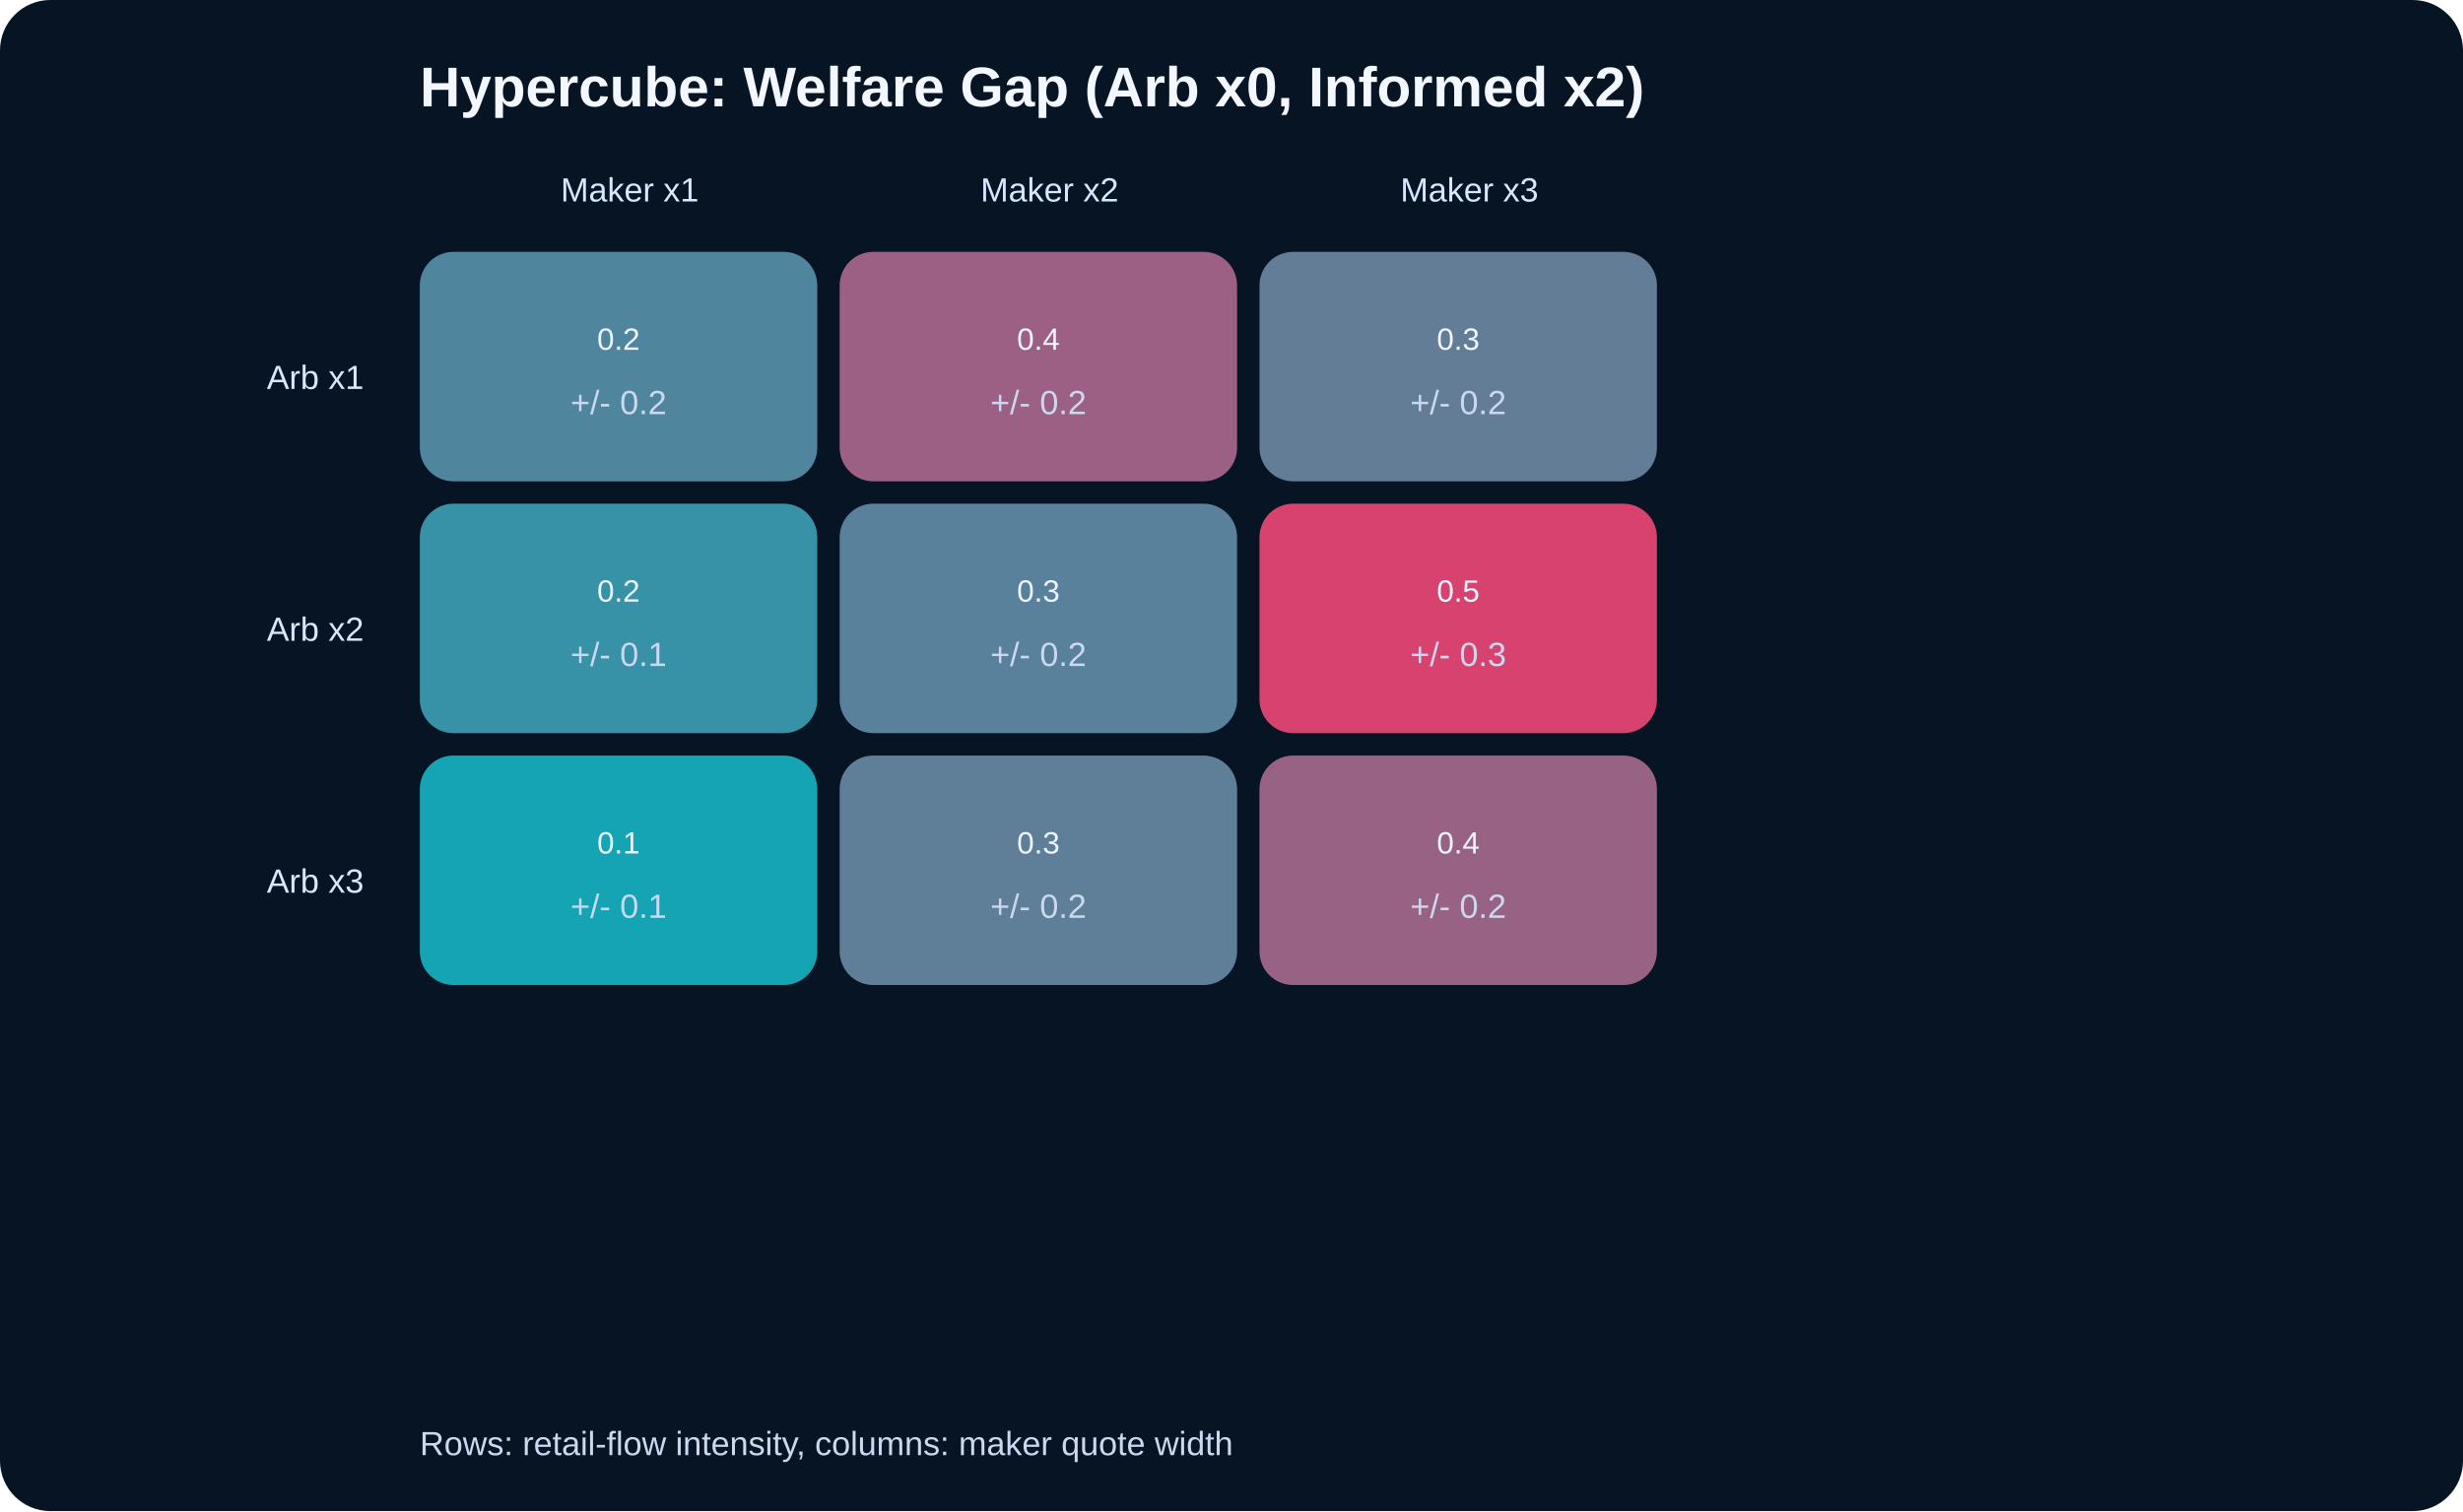
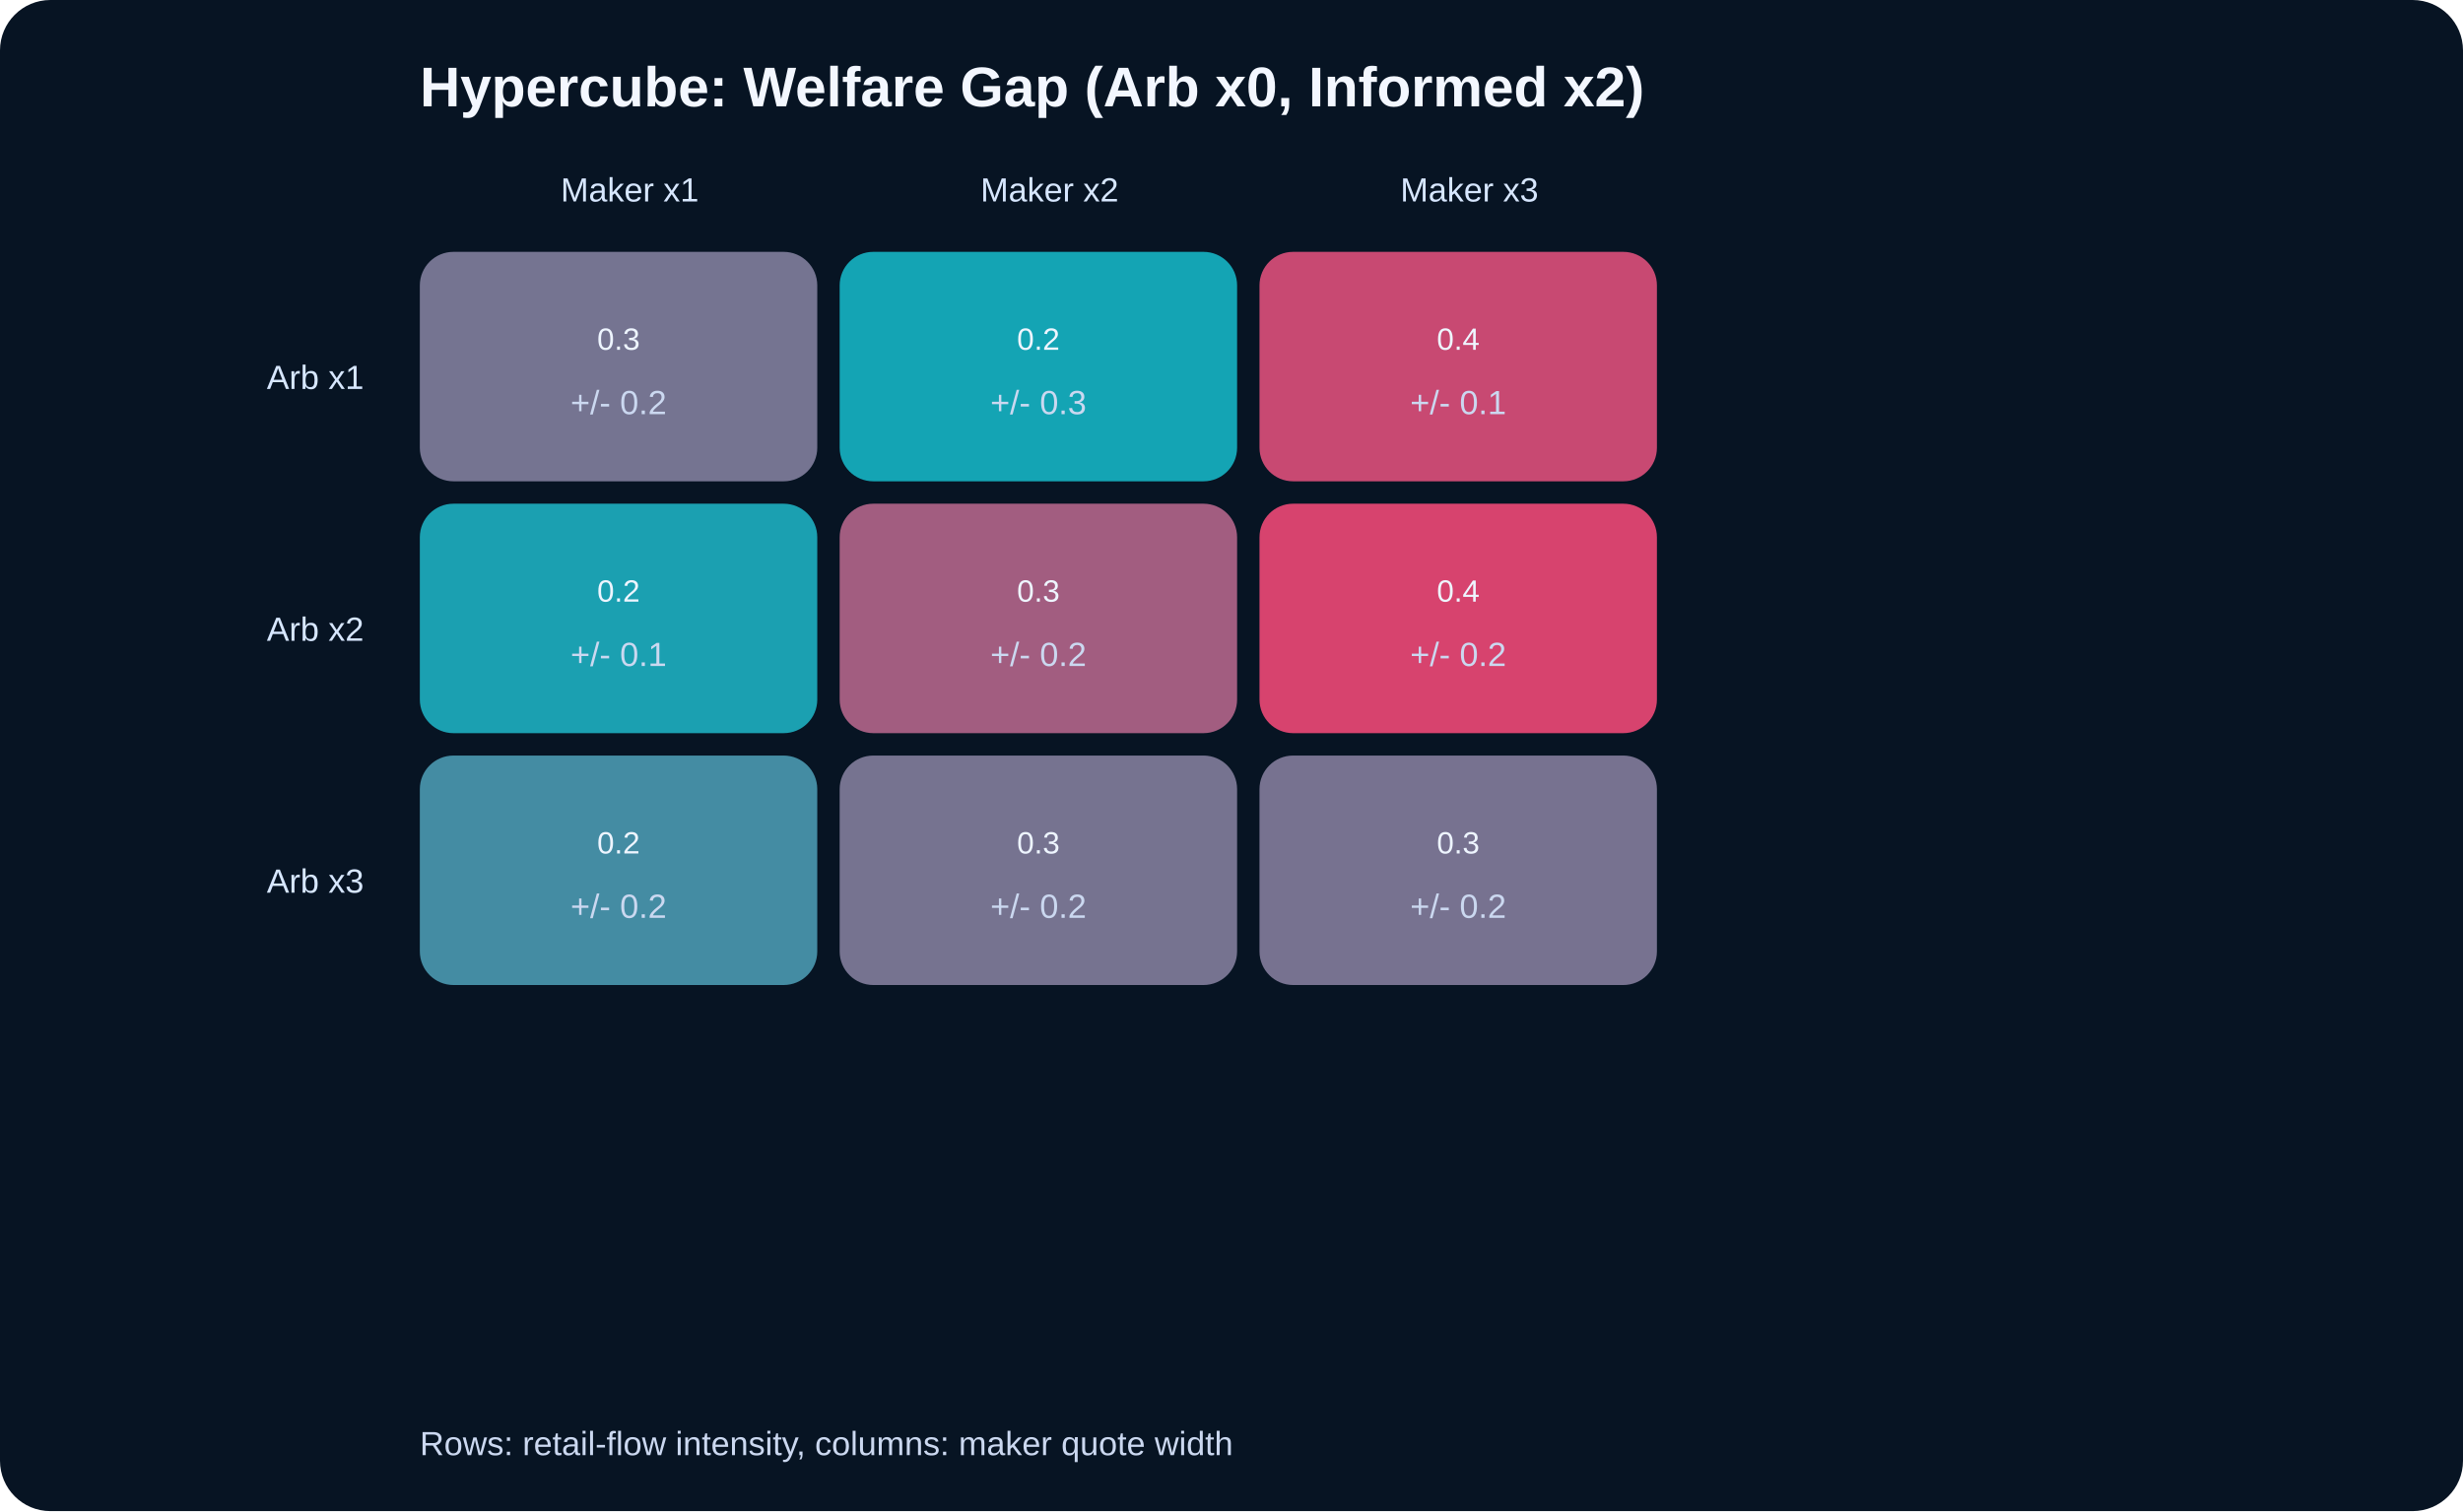
<svg xmlns="http://www.w3.org/2000/svg" width="880" height="540" viewBox="0 0 880 540" role="img">
  <style>.title{font:700 20px Arial; fill:#f3f7ff;}.label{font:12px Arial; fill:#cbd8f0;}.value{font:11px Arial; fill:#eef5ff;}.axis{stroke:#4d6387; stroke-width:1;}.grid{stroke:#20324d; stroke-width:1; opacity:.8;}.legend{font:12px Arial; fill:#d7e7ff;}.bg{fill:#071423;}.err{stroke:#dbeafe; stroke-width:1.5;}</style>
  <rect class="bg" x="0" y="0" width="880" height="540" rx="18" />
  <text class="title" x="150" y="38">Hypercube: Welfare Gap (Arb x0, Informed x2)</text>
  <text class="label" x="150" y="520">Rows: retail-flow intensity, columns: maker quote width</text>
  <text class="legend" x="225.0" y="72" text-anchor="middle">Maker x1</text>
  <text class="legend" x="375.0" y="72" text-anchor="middle">Maker x2</text>
  <text class="legend" x="525.0" y="72" text-anchor="middle">Maker x3</text>
  <text class="legend" x="130" y="139.0" text-anchor="end">Arb x1</text>
-   <rect x="150" y="90" width="142" height="82" fill="#5896af" rx="12" opacity="0.88" />
-   <text class="value" x="221.0" y="125.0" text-anchor="middle">0.2</text>
+   <rect x="150" y="90" width="142" height="82" fill="#8381a0" rx="12" opacity="0.88" />
+   <text class="value" x="221.0" y="125.0" text-anchor="middle">0.3</text>
  <text class="label" x="221.0" y="148.0" text-anchor="middle">+/- 0.2</text>
-   <rect x="300" y="90" width="142" height="82" fill="#af6b90" rx="12" opacity="0.88" />
-   <text class="value" x="371.0" y="125.0" text-anchor="middle">0.4</text>
-   <text class="label" x="371.0" y="148.0" text-anchor="middle">+/- 0.2</text>
-   <rect x="450" y="90" width="142" height="82" fill="#6f8ba7" rx="12" opacity="0.88" />
-   <text class="value" x="521.0" y="125.0" text-anchor="middle">0.3</text>
-   <text class="label" x="521.0" y="148.0" text-anchor="middle">+/- 0.2</text>
+   <rect x="300" y="90" width="142" height="82" fill="#16b8c8" rx="12" opacity="0.88" />
+   <text class="value" x="371.0" y="125.0" text-anchor="middle">0.2</text>
+   <text class="label" x="371.0" y="148.0" text-anchor="middle">+/- 0.3</text>
+   <rect x="450" y="90" width="142" height="82" fill="#e2517d" rx="12" opacity="0.88" />
+   <text class="value" x="521.0" y="125.0" text-anchor="middle">0.4</text>
+   <text class="label" x="521.0" y="148.0" text-anchor="middle">+/- 0.1</text>
  <text class="legend" x="130" y="229.0" text-anchor="end">Arb x2</text>
-   <rect x="150" y="180" width="142" height="82" fill="#3ea3b9" rx="12" opacity="0.88" />
+   <rect x="150" y="180" width="142" height="82" fill="#1eb3c4" rx="12" opacity="0.88" />
  <text class="value" x="221.0" y="215.0" text-anchor="middle">0.2</text>
  <text class="label" x="221.0" y="238.0" text-anchor="middle">+/- 0.1</text>
-   <rect x="300" y="180" width="142" height="82" fill="#6490ab" rx="12" opacity="0.88" />
+   <rect x="300" y="180" width="142" height="82" fill="#b7678d" rx="12" opacity="0.88" />
  <text class="value" x="371.0" y="215.0" text-anchor="middle">0.3</text>
  <text class="label" x="371.0" y="238.0" text-anchor="middle">+/- 0.2</text>
  <rect x="450" y="180" width="142" height="82" fill="#f24a78" rx="12" opacity="0.88" />
-   <text class="value" x="521.0" y="215.0" text-anchor="middle">0.5</text>
-   <text class="label" x="521.0" y="238.0" text-anchor="middle">+/- 0.3</text>
+   <text class="value" x="521.0" y="215.0" text-anchor="middle">0.4</text>
+   <text class="label" x="521.0" y="238.0" text-anchor="middle">+/- 0.2</text>
  <text class="legend" x="130" y="319.0" text-anchor="end">Arb x3</text>
-   <rect x="150" y="270" width="142" height="82" fill="#16b8c8" rx="12" opacity="0.88" />
-   <text class="value" x="221.0" y="305.0" text-anchor="middle">0.1</text>
-   <text class="label" x="221.0" y="328.0" text-anchor="middle">+/- 0.1</text>
-   <rect x="300" y="270" width="142" height="82" fill="#6b8da8" rx="12" opacity="0.88" />
+   <rect x="150" y="270" width="142" height="82" fill="#4c9cb4" rx="12" opacity="0.88" />
+   <text class="value" x="221.0" y="305.0" text-anchor="middle">0.2</text>
+   <text class="label" x="221.0" y="328.0" text-anchor="middle">+/- 0.2</text>
+   <rect x="300" y="270" width="142" height="82" fill="#85809f" rx="12" opacity="0.88" />
  <text class="value" x="371.0" y="305.0" text-anchor="middle">0.3</text>
  <text class="label" x="371.0" y="328.0" text-anchor="middle">+/- 0.2</text>
-   <rect x="450" y="270" width="142" height="82" fill="#ab6d91" rx="12" opacity="0.88" />
-   <text class="value" x="521.0" y="305.0" text-anchor="middle">0.4</text>
+   <rect x="450" y="270" width="142" height="82" fill="#867f9f" rx="12" opacity="0.88" />
+   <text class="value" x="521.0" y="305.0" text-anchor="middle">0.3</text>
  <text class="label" x="521.0" y="328.0" text-anchor="middle">+/- 0.2</text>
</svg>
